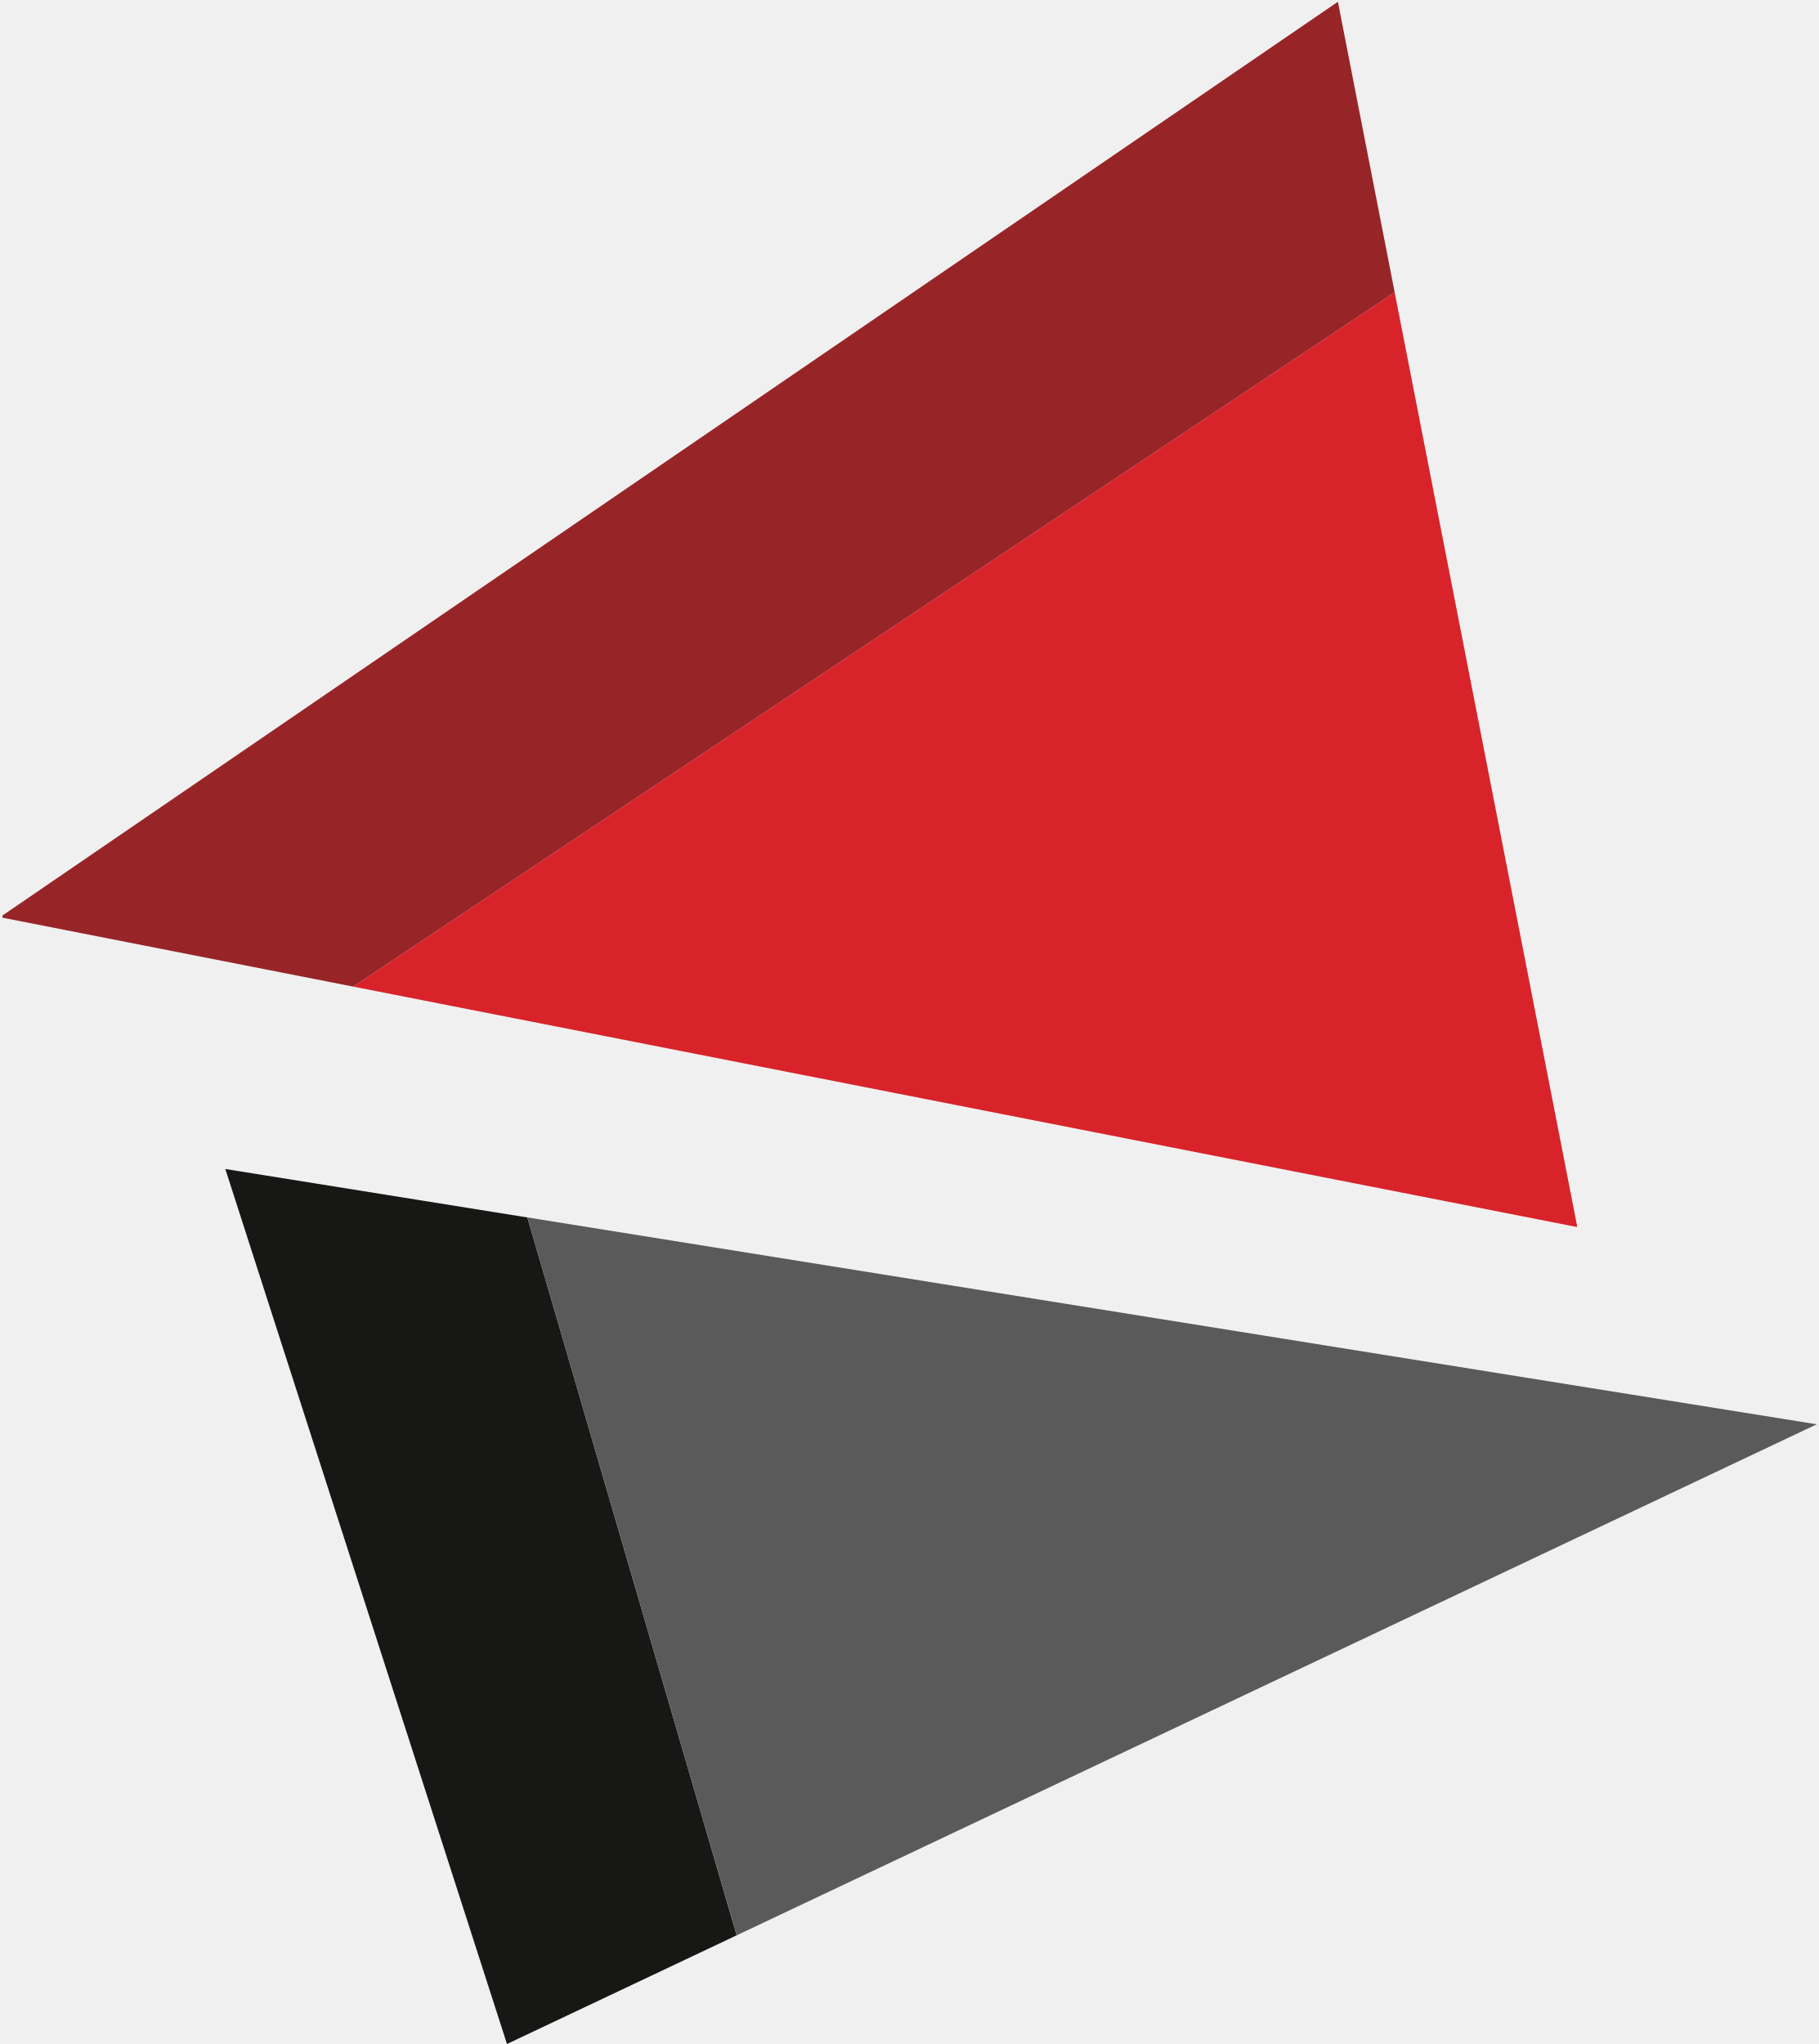
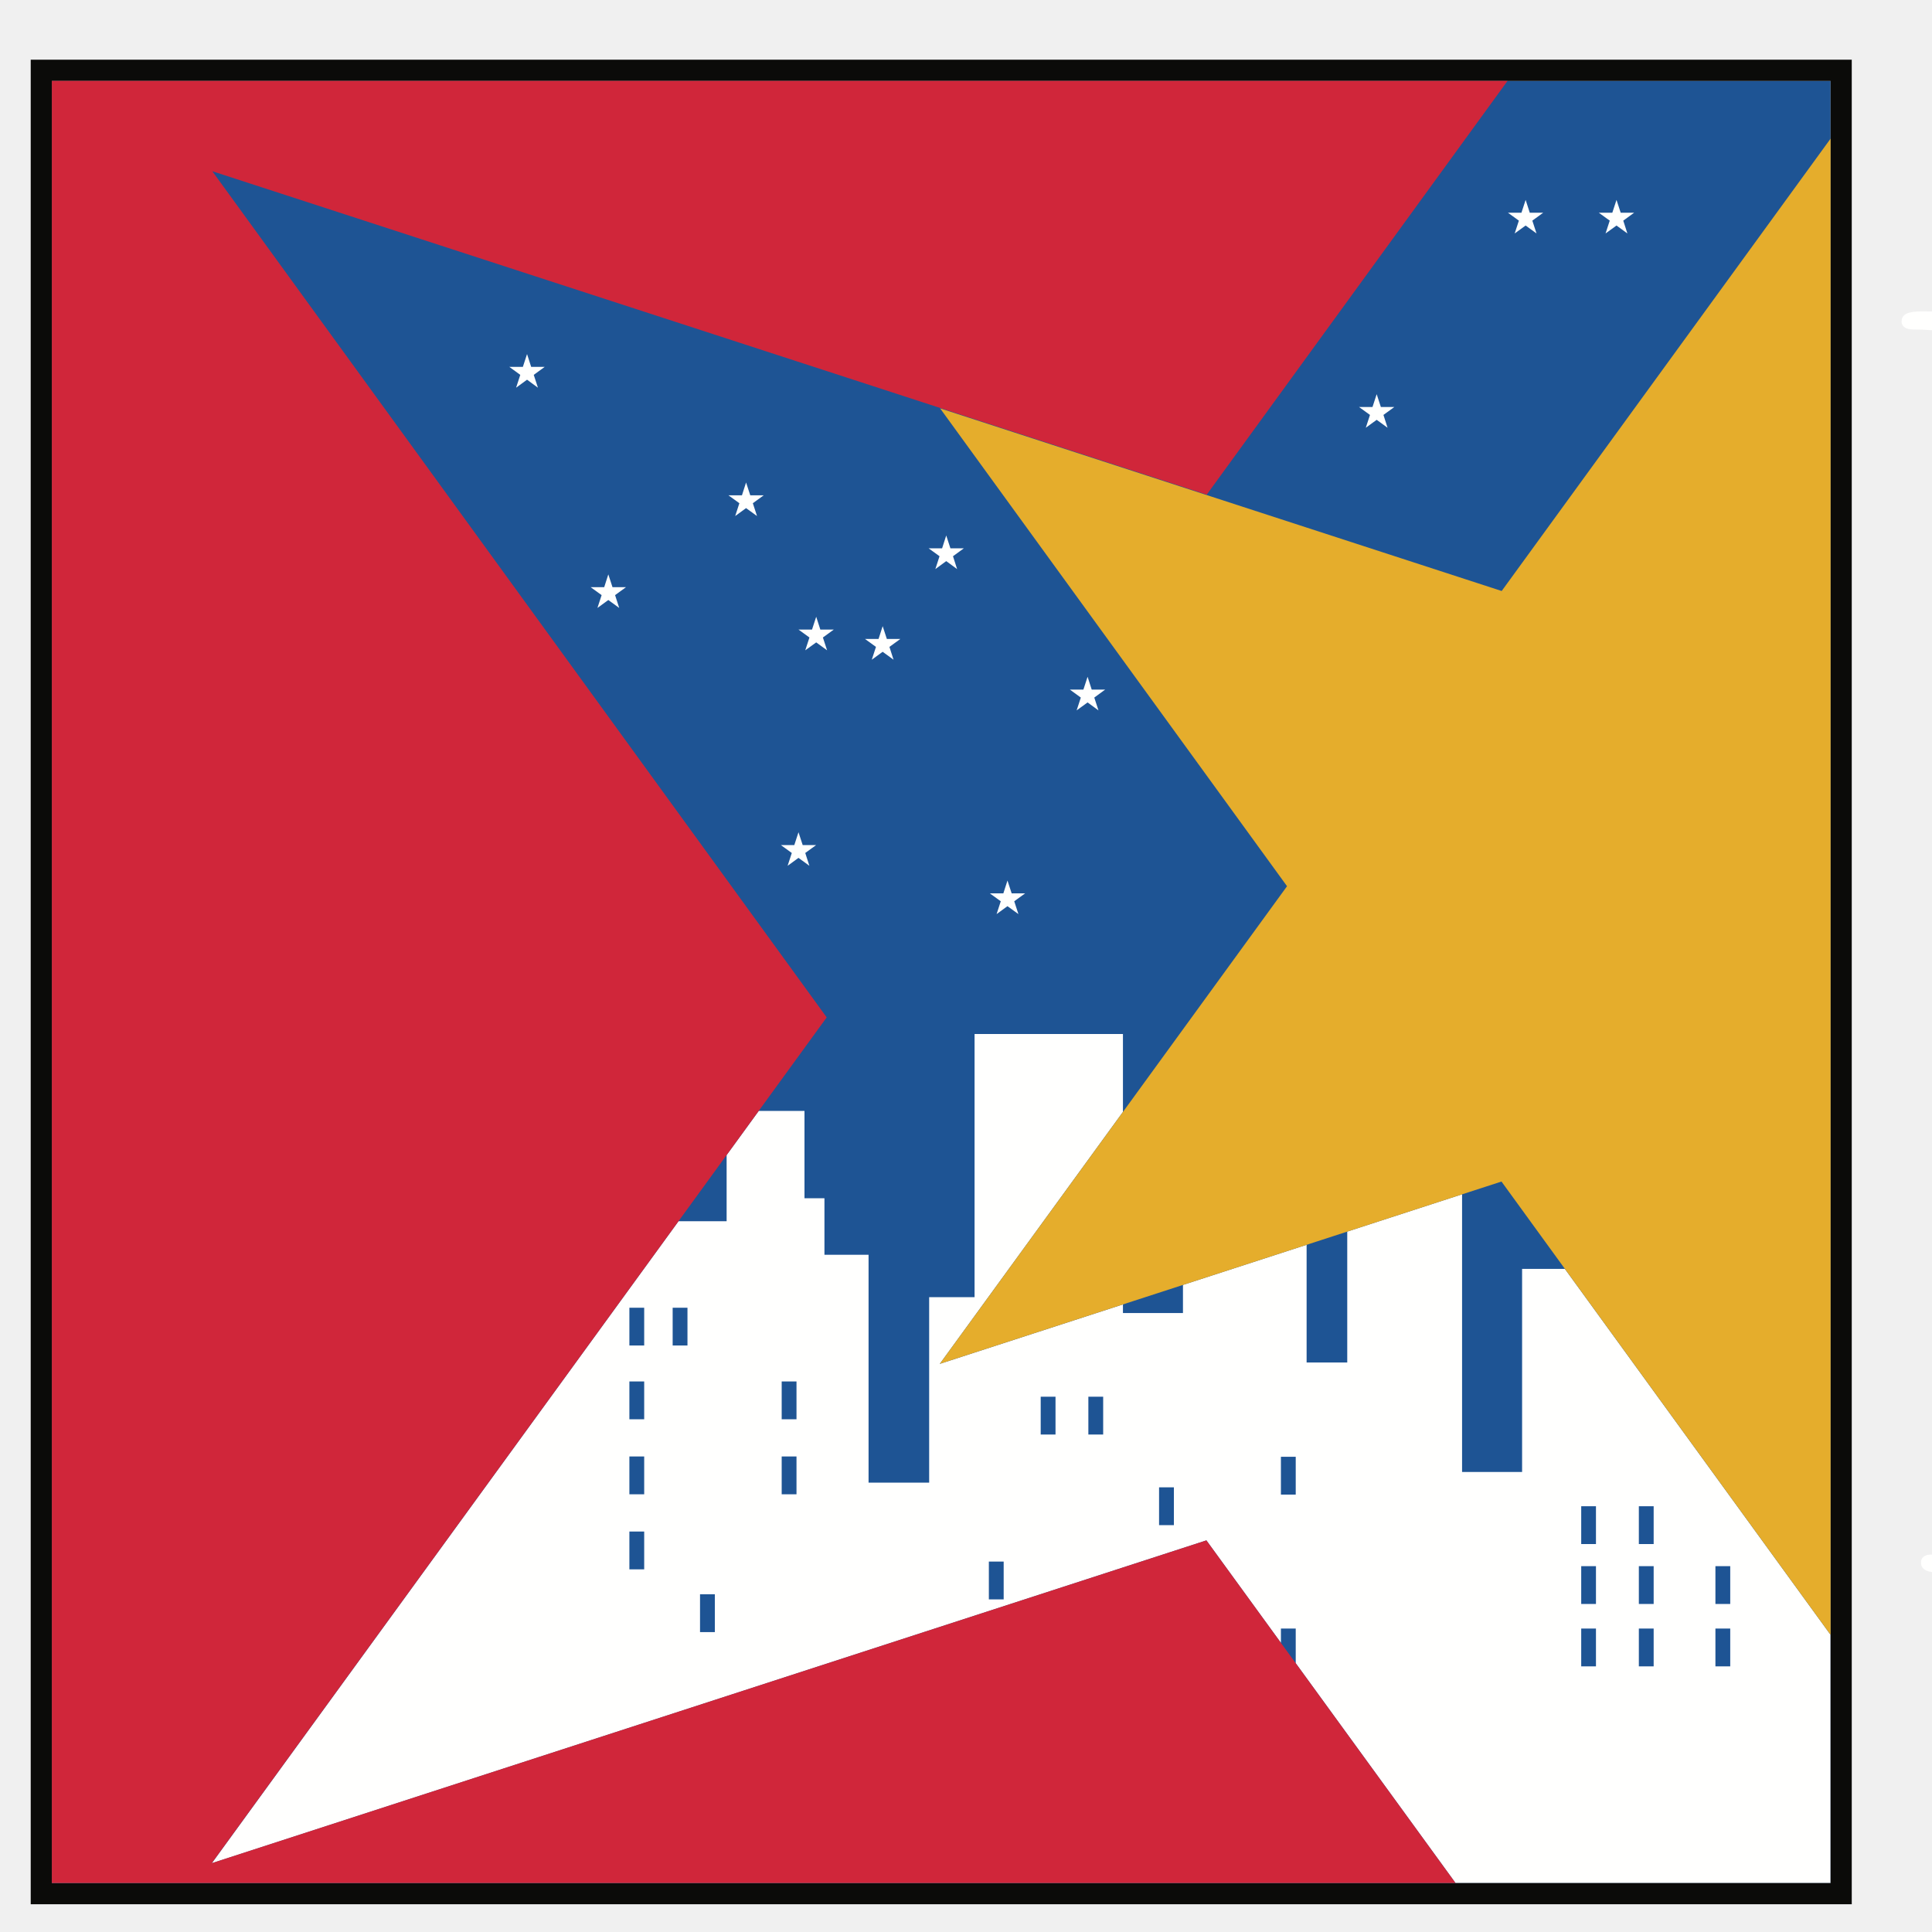
- <svg xmlns="http://www.w3.org/2000/svg" xmlns:xlink="http://www.w3.org/1999/xlink" viewBox="0 0 452 508" version="1.1">
-   <defs>
-     <polygon id="path-1" points="0.614 4.434 392.049 4.434 392.049 308.972 0.614 308.972" />
-     <polygon id="path-3" points="0.614 4.434 392.049 4.434 392.049 308.972 0.614 308.972" />
-   </defs>
-   <g id="Favicons" stroke="none" stroke-width="1" fill="none" fill-rule="evenodd">
-     <g id="nolan-fav" transform="translate(0, -4)">
-       <polyline id="Fill-1" fill="#171716" fill-rule="nonzero" points="56.003 294.533 126.013 512 183.101 484.987 131.072 306.575 56.003 294.533" />
-       <polyline id="Fill-2" fill="#5A5A5A" fill-rule="nonzero" points="131.072 306.565 183.112 484.987 451.564 357.98 131.072 306.565" />
-       <g id="Group-6">
-         <g id="Fill-3-Clipped">
-           <mask id="mask-2" fill="white">
-             <use xlink:href="#path-1" />
-           </mask>
-           <g id="path-1" />
-           <polyline id="Fill-3" fill="#D8232A" fill-rule="nonzero" mask="url(#mask-2)" points="346.644 76.616 87.767 249.201 392.049 308.972 346.644 76.616" />
-         </g>
-         <g id="Fill-5-Clipped">
-           <mask id="mask-4" fill="white">
-             <use xlink:href="#path-3" />
-           </mask>
-           <g id="path-1" />
-           <polyline id="Fill-5" fill="#972528" fill-rule="nonzero" mask="url(#mask-4)" points="332.544 4.434 0 231.956 87.767 249.201 346.644 76.616 332.544 4.434" />
+ <svg xmlns="http://www.w3.org/2000/svg" viewBox="0 0 30 30" version="1.1">
+   <g id="Page-1" stroke="none" stroke-width="1" fill="none" fill-rule="evenodd">
+     <g id="Rockstar-logo" transform="translate(-181, -104)">
+       <g id="Group-179" transform="translate(26, 104)">
+         <g id="Group-3" transform="translate(155.477, 0.927)">
+           <path d="M45.82,18.743 C43.291,18.743 41.323,16.635 41.323,13.361 C41.323,10.284 43.08,8.739 45.426,8.739 C47.647,8.739 49.698,10.551 49.698,13.923 C49.698,18.012 47.085,18.743 45.82,18.743 M36.155,11.654 C35.694,11.975 35.132,12.035 34.651,12.035 C33.767,12.035 32.844,11.895 32.543,11.715 C32.443,11.654 32.403,11.574 32.403,11.474 L32.403,4.911 C32.403,4.791 32.463,4.71 32.563,4.67 C32.764,4.61 33.306,4.55 33.908,4.55 C36.055,4.55 37.38,6.055 37.38,8.563 C37.38,10.089 36.858,11.173 36.155,11.654 M60.209,16.537 C60.125,16.537 60.096,16.593 60.068,16.747 C60.026,17.001 59.843,17.619 59.549,17.928 C58.986,18.504 58.157,18.631 57.103,18.631 C54.096,18.631 52.031,16.172 52.031,13.488 C52.031,12.055 52.27,10.804 53.296,9.82 C53.787,9.343 54.659,8.795 56.527,8.795 C57.763,8.795 58.845,9.174 59.338,9.596 C59.703,9.905 59.927,10.481 59.927,11.029 C59.927,11.225 59.942,11.324 60.04,11.324 C60.125,11.324 60.152,11.24 60.167,11.029 C60.18,10.818 60.18,10.045 60.209,9.581 C60.237,9.076 60.279,8.907 60.279,8.795 C60.279,8.71 60.251,8.654 60.152,8.64 C59.633,8.57 59.197,8.528 58.663,8.43 C57.974,8.303 57.188,8.261 56.626,8.261 C54.462,8.261 53.183,8.921 52.34,9.764 C51.551,10.553 51.132,11.498 50.93,12.325 C50.42,9.774 48.277,8.261 45.525,8.261 C41.647,8.261 39.988,11.478 39.988,13.755 C39.988,15.517 40.77,17.502 42.545,18.545 C42.075,18.36 41.487,18.006 40.812,17.294 C39.648,16.05 38.283,14.264 36.637,12.156 C38.444,10.49 39.066,9.005 39.066,7.52 C39.066,6.135 38.183,5.152 37.681,4.791 C36.617,4.028 35.273,3.908 34.008,3.908 C33.386,3.908 31.861,3.968 31.64,3.968 C31.54,3.968 30.275,3.908 29.372,3.908 C29.152,3.908 29.051,3.948 29.051,4.068 C29.051,4.149 29.132,4.188 29.212,4.188 C29.392,4.188 29.733,4.208 29.894,4.249 C30.556,4.389 30.717,4.71 30.757,5.393 C30.797,6.035 30.797,6.597 30.797,9.728 L30.797,13.26 C30.797,15.187 30.797,21.185 30.697,22.028 C30.617,22.61 30.516,23.052 30.114,23.132 C29.934,23.172 29.694,23.212 29.513,23.212 C29.392,23.212 29.352,23.272 29.352,23.333 C29.352,23.453 29.453,23.493 29.674,23.493 C30.275,23.493 31.54,23.433 31.56,23.433 C31.66,23.433 32.924,23.493 34.028,23.493 C34.249,23.493 34.35,23.433 34.35,23.333 C34.35,23.272 34.309,23.212 34.189,23.212 C34.008,23.212 33.567,23.172 33.286,23.132 C32.683,23.052 32.563,22.61 32.503,22.028 C32.403,21.185 32.403,15.187 32.403,13.26 L32.403,12.779 C32.403,12.678 32.443,12.618 32.543,12.618 L35.011,12.658 C35.132,12.658 35.193,12.698 35.273,12.779 C35.674,13.3 36.617,14.645 37.46,15.748 C38.604,17.254 39.307,18.237 40.17,18.699 C40.691,18.98 41.193,19.08 42.317,19.08 L43.742,19.08 C43.785,19.08 43.815,19.077 43.852,19.076 C44.334,19.201 44.858,19.277 45.441,19.277 C48.315,19.277 50.343,17.402 50.892,14.91 C51.084,15.9 51.529,16.919 52.466,17.759 C53.576,18.757 54.996,19.277 57.103,19.277 C58.003,19.277 59.071,19.179 59.633,18.954 C59.885,18.841 59.914,18.813 59.998,18.546 C60.138,18.069 60.307,16.846 60.307,16.747 C60.307,16.635 60.279,16.537 60.209,16.537" id="Fill-109" fill="#FFFFFE" />
+           <path d="M70.649,18.884 C70.508,18.884 70.368,18.87 70.242,18.842 C69.567,18.715 69.075,18.406 67.923,17.324 C67.262,16.706 64.705,14.107 63.82,13.137 C64.185,12.729 65.787,11.142 67.024,9.947 C67.867,9.132 68.133,8.964 68.485,8.823 C68.681,8.739 68.934,8.683 69.202,8.655 C69.328,8.641 69.356,8.613 69.356,8.556 C69.356,8.5 69.314,8.458 69.117,8.458 C68.892,8.458 68.063,8.5 67.628,8.5 C67.15,8.5 67.192,8.458 66.785,8.458 C66.659,8.458 66.574,8.486 66.574,8.542 C66.574,8.598 66.602,8.627 66.701,8.669 C66.813,8.711 66.883,8.823 66.883,8.935 C66.883,9.104 66.827,9.245 65.984,10.116 C65.127,11.001 63.215,13.01 62.78,13.432 L62.78,12.532 C62.78,10.341 62.78,9.947 62.808,9.498 C62.837,9.006 62.949,8.725 63.329,8.683 C63.468,8.669 63.483,8.669 63.637,8.655 C63.764,8.641 63.792,8.613 63.792,8.556 C63.792,8.486 63.721,8.458 63.567,8.458 C63.145,8.458 62.26,8.5 62.19,8.5 C62.12,8.5 61.178,8.458 60.714,8.458 C60.56,8.458 60.49,8.486 60.49,8.57 C60.49,8.627 60.532,8.655 60.644,8.655 C60.743,8.655 60.996,8.669 61.15,8.711 C61.46,8.781 61.6,9.02 61.628,9.498 C61.656,9.947 61.656,10.341 61.656,12.532 L61.656,15.006 C61.656,16.355 61.656,17.465 61.586,18.055 C61.53,18.462 61.446,18.785 61.165,18.842 C61.038,18.87 60.883,18.884 60.799,18.884 C60.672,18.884 60.644,18.94 60.644,18.982 C60.644,19.067 60.714,19.081 60.869,19.081 C61.291,19.081 62.12,19.038 62.19,19.038 C62.26,19.038 63.145,19.081 63.919,19.081 C64.073,19.081 64.129,19.052 64.129,18.982 C64.129,18.94 64.087,18.884 63.961,18.884 C63.876,18.884 63.595,18.856 63.398,18.827 C62.977,18.771 62.892,18.462 62.85,18.055 C62.78,17.465 62.78,16.355 62.78,15.006 L62.78,13.558 C64.016,15.034 66.545,17.745 67.389,18.406 C68.049,18.926 68.373,19.081 69.595,19.081 L70.634,19.081 C70.79,19.081 70.845,19.052 70.845,18.982 C70.845,18.912 70.761,18.884 70.649,18.884" id="Fill-110" fill="#FFFFFE" />
+           <path d="M73.033,13.053 L72.639,12.743 C71.291,11.69 70.925,11.184 70.925,10.383 C70.925,9.357 71.683,8.752 72.653,8.752 C73.946,8.752 74.325,9.344 74.41,9.498 C74.494,9.652 74.578,10.031 74.593,10.2 C74.606,10.312 74.621,10.383 74.705,10.383 C74.775,10.383 74.804,10.284 74.804,10.059 C74.804,9.104 74.859,8.64 74.859,8.57 C74.859,8.499 74.831,8.472 74.719,8.472 C74.606,8.472 74.494,8.457 74.227,8.402 C73.876,8.318 73.469,8.261 72.92,8.261 C71.136,8.261 70.012,9.287 70.012,10.79 C70.012,11.745 70.348,12.617 71.838,13.839 L72.471,14.36 C73.679,15.357 74.087,15.919 74.087,16.889 C74.087,17.788 73.427,18.758 72.077,18.758 C71.136,18.758 70.209,18.364 69.998,17.323 C69.955,17.128 69.955,16.93 69.955,16.805 C69.955,16.692 69.941,16.649 69.857,16.649 C69.787,16.649 69.759,16.72 69.745,16.875 C69.73,17.099 69.675,17.662 69.675,18.364 C69.675,18.744 69.688,18.799 69.886,18.898 C70.462,19.178 71.108,19.277 71.768,19.277 C72.527,19.277 73.286,19.108 73.889,18.688 C74.859,17.998 75.084,16.93 75.084,16.355 C75.084,15.23 74.691,14.36 73.033,13.053" id="Fill-111" fill="#FFFFFE" />
+           <path d="M98.198,11.655 C97.737,11.976 97.175,12.036 96.693,12.036 C95.81,12.036 94.887,11.896 94.587,11.716 C94.485,11.655 94.446,11.575 94.446,11.475 L94.446,4.912 C94.446,4.792 94.506,4.71 94.606,4.67 C94.806,4.611 95.348,4.551 95.951,4.551 C98.098,4.551 99.423,6.056 99.423,8.563 C99.423,10.089 98.901,11.174 98.198,11.655 M87.472,14.43 L84.789,14.43 C84.747,14.43 84.719,14.402 84.747,14.332 L85.983,10.537 C86.053,10.326 86.124,10.326 86.194,10.537 L87.529,14.332 C87.543,14.387 87.543,14.43 87.472,14.43 M106.006,23.274 C105.885,23.274 105.142,22.956 104.829,22.77 C104.375,22.502 103.299,21.354 102.947,20.898 C101.905,19.55 100.326,14.264 98.68,12.156 C100.487,10.491 101.109,9.005 101.109,7.521 C101.109,6.136 100.225,5.152 99.724,4.792 C98.66,4.029 97.315,3.908 96.052,3.908 C95.428,3.908 93.904,3.967 93.683,3.967 C93.583,3.967 92.318,3.908 91.415,3.908 C91.194,3.908 91.094,3.947 91.094,4.069 C91.094,4.149 91.175,4.189 91.255,4.189 C91.435,4.189 91.776,4.208 91.937,4.25 C92.599,4.389 92.76,4.71 92.801,5.394 C92.84,6.035 92.84,6.598 92.84,9.729 L92.84,13.261 C92.84,15.188 92.84,16.773 92.74,17.616 C92.66,18.198 92.559,18.639 92.158,18.718 C91.977,18.759 91.736,18.799 91.555,18.799 C91.472,18.799 91.429,18.828 91.41,18.866 C91.316,18.854 91.213,18.834 91.112,18.799 C90.817,18.715 90.409,18.491 89.903,17.239 C89.047,15.104 86.841,9.3 86.63,8.767 C86.461,8.332 86.405,8.261 86.32,8.261 C86.236,8.261 86.18,8.345 86.011,8.809 L82.822,17.535 C82.569,18.238 82.288,18.771 81.641,18.855 C81.58,18.863 81.514,18.87 81.451,18.877 C81.304,18.866 81.118,18.846 80.982,18.828 C80.56,18.771 80.476,18.462 80.434,18.055 C80.364,17.465 80.364,16.355 80.364,15.005 L80.364,9.062 C80.954,9.076 81.544,9.076 82.135,9.091 C83.483,9.118 83.82,9.441 83.863,9.863 C83.863,9.919 83.877,9.961 83.877,10.018 C83.89,10.214 83.919,10.257 83.989,10.257 C84.046,10.257 84.088,10.2 84.088,10.073 C84.088,9.919 84.13,8.95 84.13,8.528 C84.13,8.444 84.13,8.36 84.059,8.36 C84.003,8.36 83.877,8.402 83.666,8.43 C83.441,8.472 83.118,8.499 82.668,8.499 L77.399,8.499 C77.23,8.499 76.697,8.472 76.289,8.43 C75.91,8.402 75.769,8.261 75.671,8.261 C75.615,8.261 75.558,8.444 75.53,8.528 C75.502,8.64 75.221,9.848 75.221,9.989 C75.221,10.073 75.249,10.116 75.292,10.116 C75.347,10.116 75.389,10.088 75.432,9.976 C75.474,9.877 75.516,9.778 75.671,9.54 C75.895,9.203 76.233,9.104 77.104,9.091 C77.793,9.076 78.495,9.076 79.183,9.062 L79.183,15.005 C79.183,16.355 79.183,17.465 79.113,18.055 C79.057,18.462 78.987,18.771 78.706,18.828 C78.58,18.855 78.411,18.884 78.284,18.884 C78.2,18.884 78.172,18.925 78.172,18.968 C78.172,19.052 78.242,19.081 78.397,19.081 C78.818,19.081 79.703,19.038 79.773,19.038 C79.84,19.038 80.621,19.075 81.355,19.079 C81.362,19.079 81.367,19.081 81.375,19.081 C81.393,19.081 81.414,19.081 81.433,19.081 C81.456,19.081 81.479,19.081 81.502,19.081 C81.507,19.081 81.511,19.079 81.515,19.079 C82.14,19.075 82.818,19.038 82.963,19.038 C83.117,19.038 83.678,19.081 84.016,19.081 C84.142,19.081 84.269,19.052 84.269,18.968 C84.269,18.912 84.227,18.884 84.087,18.884 L83.96,18.884 C83.72,18.884 83.454,18.758 83.454,18.477 C83.454,18.224 83.524,17.887 83.651,17.535 L84.494,15.047 C84.522,14.977 84.564,14.935 84.635,14.935 L87.655,14.935 C87.725,14.935 87.754,14.963 87.782,15.02 L89.089,18.477 C89.173,18.701 89.089,18.828 89.004,18.855 C88.948,18.869 88.906,18.898 88.906,18.954 C88.906,19.038 89.06,19.038 89.328,19.052 C90.297,19.081 91.323,19.081 91.533,19.081 C91.567,19.081 91.598,19.078 91.629,19.076 C91.657,19.078 91.682,19.081 91.717,19.081 C92.318,19.081 93.583,19.02 93.602,19.02 C93.703,19.02 94.968,19.081 96.071,19.081 C96.292,19.081 96.392,19.02 96.392,18.921 C96.392,18.86 96.352,18.799 96.232,18.799 C96.052,18.799 95.61,18.759 95.329,18.718 C94.726,18.639 94.606,18.198 94.546,17.616 C94.446,16.773 94.446,15.188 94.446,13.261 L94.446,12.78 C94.446,12.678 94.485,12.618 94.587,12.618 L97.054,12.659 C97.175,12.659 97.235,12.698 97.315,12.78 C97.717,13.3 99.604,18.727 100.207,19.977 C101.045,21.715 101.515,22.474 102.379,22.936 C102.9,23.216 103.156,23.555 104.28,23.555 L105.705,23.555 C106.066,23.555 106.186,23.515 106.186,23.395 C106.186,23.334 106.106,23.274 106.006,23.274" id="Fill-112" fill="#FFFFFE" />
+           <path d="M41.664,23.792 C41.64,23.792 41.631,23.809 41.623,23.854 C41.611,23.927 41.558,24.106 41.472,24.197 C41.309,24.364 41.067,24.4 40.761,24.4 C39.887,24.4 39.287,23.686 39.287,22.906 C39.287,22.489 39.356,22.125 39.654,21.84 C39.797,21.701 40.05,21.542 40.594,21.542 C40.953,21.542 41.268,21.652 41.411,21.774 C41.517,21.864 41.582,22.032 41.582,22.191 C41.582,22.248 41.586,22.277 41.615,22.277 C41.64,22.277 41.647,22.252 41.652,22.191 C41.656,22.13 41.656,21.905 41.664,21.77 C41.672,21.623 41.684,21.574 41.684,21.542 C41.684,21.517 41.676,21.5 41.647,21.497 C41.497,21.476 41.37,21.464 41.215,21.436 C41.015,21.399 40.786,21.386 40.622,21.386 C39.993,21.386 39.622,21.578 39.376,21.823 C39.013,22.187 38.919,22.665 38.919,22.938 C38.919,23.327 39.017,23.792 39.414,24.147 C39.736,24.438 40.148,24.589 40.761,24.589 C41.022,24.589 41.333,24.56 41.497,24.495 C41.57,24.462 41.578,24.454 41.602,24.376 C41.643,24.237 41.692,23.882 41.692,23.854 C41.692,23.821 41.684,23.792 41.664,23.792" id="Fill-113" fill="#FFFFFE" />
+           <path d="M49.898,23.179 L49.118,23.179 C49.106,23.179 49.097,23.17 49.106,23.15 L49.465,22.047 C49.486,21.986 49.507,21.986 49.526,22.047 L49.914,23.15 C49.919,23.167 49.919,23.179 49.898,23.179 M51.115,24.473 C51.084,24.473 51.017,24.47 50.956,24.449 C50.87,24.425 50.752,24.359 50.605,23.996 C50.356,23.375 49.715,21.688 49.654,21.533 C49.605,21.406 49.587,21.386 49.563,21.386 C49.539,21.386 49.523,21.41 49.474,21.545 L48.547,24.081 C48.472,24.285 48.392,24.441 48.203,24.466 C48.17,24.47 48.133,24.473 48.105,24.473 C48.069,24.473 48.047,24.482 48.047,24.498 C48.047,24.522 48.072,24.531 48.126,24.531 C48.318,24.531 48.542,24.519 48.587,24.519 C48.633,24.519 48.795,24.531 48.894,24.531 C48.931,24.531 48.967,24.522 48.967,24.498 C48.967,24.482 48.955,24.473 48.914,24.473 L48.877,24.473 C48.807,24.473 48.73,24.437 48.73,24.355 C48.73,24.282 48.751,24.183 48.788,24.081 L49.032,23.359 C49.041,23.338 49.053,23.326 49.074,23.326 L49.952,23.326 C49.971,23.326 49.98,23.334 49.989,23.35 L50.368,24.355 C50.392,24.421 50.368,24.457 50.343,24.466 C50.328,24.47 50.316,24.477 50.316,24.494 C50.316,24.519 50.359,24.519 50.438,24.522 C50.719,24.531 51.017,24.531 51.078,24.531 C51.123,24.531 51.16,24.522 51.16,24.498 C51.16,24.477 51.141,24.473 51.115,24.473" id="Fill-114" fill="#FFFFFE" />
+           <path d="M58.558,21.444 C58.371,21.444 58.133,21.456 58.043,21.456 C58.011,21.456 57.766,21.444 57.582,21.444 C57.537,21.444 57.516,21.452 57.516,21.476 C57.516,21.493 57.533,21.501 57.549,21.501 C57.586,21.501 57.656,21.505 57.688,21.513 C57.823,21.542 57.856,21.607 57.864,21.746 C57.872,21.877 57.872,21.991 57.872,22.628 L57.872,23.347 C57.872,23.739 57.872,24.062 57.852,24.234 C57.835,24.352 57.815,24.442 57.733,24.458 C57.697,24.466 57.647,24.474 57.611,24.474 C57.586,24.474 57.578,24.487 57.578,24.499 C57.578,24.523 57.598,24.531 57.643,24.531 C57.766,24.531 58.023,24.52 58.036,24.52 C58.055,24.52 58.313,24.531 58.537,24.531 C58.582,24.531 58.603,24.52 58.603,24.499 C58.603,24.487 58.595,24.474 58.57,24.474 C58.534,24.474 58.444,24.466 58.387,24.458 C58.264,24.442 58.24,24.352 58.227,24.234 C58.206,24.062 58.206,23.739 58.206,23.347 L58.206,21.669 C58.206,21.628 58.215,21.599 58.24,21.591 C58.276,21.574 58.346,21.567 58.415,21.567 C58.509,21.567 58.758,21.55 58.975,21.77 C59.191,21.991 59.204,22.265 59.204,22.367 C59.204,22.796 58.893,23.066 58.496,23.066 C58.412,23.066 58.387,23.069 58.387,23.102 C58.387,23.122 58.412,23.131 58.431,23.131 C58.452,23.135 58.496,23.135 58.517,23.135 C59.097,23.135 59.522,22.743 59.522,22.212 C59.522,21.946 59.408,21.762 59.318,21.676 C59.252,21.615 59.069,21.444 58.558,21.444" id="Fill-115" fill="#FFFFFE" />
+           <path d="M67.226,24.474 C67.202,24.474 67.116,24.466 67.059,24.458 C66.936,24.442 66.912,24.351 66.899,24.233 C66.878,24.061 66.878,23.739 66.878,23.347 L66.878,22.628 C66.878,21.991 66.878,21.876 66.887,21.745 C66.895,21.602 66.928,21.533 67.039,21.513 C67.087,21.505 67.112,21.5 67.14,21.5 C67.157,21.5 67.172,21.493 67.172,21.476 C67.172,21.452 67.153,21.444 67.108,21.444 C66.985,21.444 66.728,21.455 66.707,21.455 C66.687,21.455 66.429,21.444 66.294,21.444 C66.249,21.444 66.23,21.452 66.23,21.476 C66.23,21.493 66.246,21.5 66.262,21.5 C66.29,21.5 66.344,21.505 66.388,21.517 C66.478,21.537 66.519,21.607 66.528,21.745 C66.536,21.876 66.536,21.991 66.536,22.628 L66.536,23.347 C66.536,23.739 66.536,24.061 66.515,24.233 C66.499,24.351 66.475,24.446 66.393,24.462 C66.356,24.47 66.311,24.474 66.287,24.474 C66.249,24.474 66.242,24.487 66.242,24.498 C66.242,24.523 66.262,24.531 66.307,24.531 C66.429,24.531 66.687,24.519 66.707,24.519 C66.728,24.519 66.99,24.531 67.214,24.531 C67.259,24.531 67.275,24.519 67.275,24.498 C67.275,24.487 67.263,24.474 67.226,24.474" id="Fill-116" fill="#FFFFFE" />
+           <path d="M76.405,21.415 C76.388,21.415 76.352,21.427 76.291,21.436 C76.225,21.448 76.132,21.456 76.001,21.456 L74.469,21.456 C74.42,21.456 74.264,21.448 74.146,21.436 C74.036,21.427 73.995,21.386 73.967,21.386 C73.95,21.386 73.933,21.439 73.926,21.464 C73.918,21.497 73.836,21.848 73.836,21.889 C73.836,21.914 73.843,21.925 73.856,21.925 C73.873,21.925 73.884,21.917 73.897,21.885 C73.909,21.856 73.922,21.828 73.967,21.758 C74.032,21.66 74.13,21.631 74.383,21.627 C74.584,21.623 74.788,21.623 74.988,21.62 L74.988,23.347 C74.988,23.739 74.988,24.061 74.967,24.233 C74.951,24.352 74.93,24.442 74.848,24.458 C74.812,24.466 74.763,24.474 74.726,24.474 C74.702,24.474 74.693,24.487 74.693,24.498 C74.693,24.523 74.714,24.531 74.759,24.531 C74.882,24.531 75.138,24.519 75.159,24.519 C75.179,24.519 75.437,24.531 75.662,24.531 C75.707,24.531 75.726,24.519 75.726,24.498 C75.726,24.487 75.718,24.474 75.694,24.474 C75.657,24.474 75.568,24.466 75.51,24.458 C75.387,24.442 75.363,24.352 75.351,24.233 C75.331,24.061 75.331,23.739 75.331,23.347 L75.331,21.62 C75.503,21.623 75.674,21.623 75.845,21.627 C76.238,21.636 76.336,21.729 76.347,21.852 C76.347,21.868 76.352,21.881 76.352,21.897 C76.356,21.954 76.364,21.966 76.384,21.966 C76.401,21.966 76.413,21.95 76.413,21.914 C76.413,21.868 76.426,21.586 76.426,21.464 C76.426,21.439 76.426,21.415 76.405,21.415" id="Fill-117" fill="#FFFFFE" />
+           <path d="M84.239,23.179 L83.46,23.179 C83.447,23.179 83.439,23.17 83.447,23.15 L83.806,22.047 C83.827,21.986 83.847,21.986 83.868,22.047 L84.256,23.15 C84.26,23.167 84.26,23.179 84.239,23.179 M85.457,24.473 C85.424,24.473 85.358,24.47 85.298,24.449 C85.212,24.425 85.093,24.359 84.946,23.996 C84.697,23.375 84.055,21.688 83.994,21.533 C83.945,21.406 83.929,21.386 83.905,21.386 C83.881,21.386 83.863,21.41 83.814,21.545 L82.887,24.081 C82.814,24.285 82.732,24.441 82.545,24.466 C82.511,24.47 82.475,24.473 82.446,24.473 C82.409,24.473 82.389,24.482 82.389,24.498 C82.389,24.522 82.414,24.531 82.467,24.531 C82.659,24.531 82.884,24.519 82.928,24.519 C82.973,24.519 83.136,24.531 83.235,24.531 C83.271,24.531 83.308,24.522 83.308,24.498 C83.308,24.482 83.296,24.473 83.255,24.473 L83.218,24.473 C83.148,24.473 83.071,24.437 83.071,24.355 C83.071,24.282 83.092,24.183 83.129,24.081 L83.374,23.359 C83.382,23.338 83.393,23.326 83.415,23.326 L84.293,23.326 C84.313,23.326 84.321,23.334 84.329,23.35 L84.709,24.355 C84.734,24.421 84.709,24.457 84.684,24.466 C84.668,24.47 84.656,24.477 84.656,24.494 C84.656,24.519 84.701,24.519 84.778,24.522 C85.06,24.531 85.358,24.531 85.42,24.531 C85.465,24.531 85.502,24.522 85.502,24.498 C85.502,24.477 85.481,24.473 85.457,24.473" id="Fill-118" fill="#FFFFFE" />
+           <path d="M93.773,23.964 C93.749,23.964 93.74,23.984 93.736,24.017 C93.724,24.095 93.683,24.197 93.63,24.262 C93.532,24.381 93.352,24.384 93.136,24.384 C92.817,24.384 92.711,24.356 92.646,24.291 C92.572,24.217 92.555,23.956 92.555,23.355 L92.555,22.628 C92.555,21.991 92.555,21.877 92.564,21.746 C92.572,21.603 92.605,21.533 92.723,21.513 C92.772,21.505 92.83,21.501 92.858,21.501 C92.875,21.501 92.891,21.493 92.891,21.476 C92.891,21.452 92.871,21.444 92.825,21.444 C92.703,21.444 92.405,21.456 92.384,21.456 C92.364,21.456 92.107,21.444 91.922,21.444 C91.877,21.444 91.857,21.452 91.857,21.476 C91.857,21.493 91.874,21.501 91.89,21.501 C91.926,21.501 91.996,21.505 92.029,21.513 C92.164,21.542 92.196,21.607 92.205,21.746 C92.212,21.877 92.212,21.991 92.212,22.628 L92.212,23.347 C92.212,23.739 92.212,24.062 92.192,24.234 C92.176,24.352 92.156,24.442 92.074,24.458 C92.037,24.466 91.988,24.474 91.952,24.474 C91.926,24.474 91.919,24.487 91.919,24.499 C91.919,24.523 91.939,24.531 91.984,24.531 C92.135,24.531 92.257,24.52 92.384,24.52 C92.78,24.52 93.127,24.544 93.479,24.544 C93.695,24.544 93.708,24.527 93.736,24.434 C93.769,24.315 93.797,24.07 93.797,24.025 C93.797,23.98 93.794,23.964 93.773,23.964" id="Fill-119" fill="#FFFFFE" />
+           <polygon id="Fill-120" fill="#FFFFFE" points="35.166 26.341 97.751 26.341 97.751 26.042 35.166 26.042" />
+           <polygon id="Fill-121" fill="#1E5494" points="0.329 28.313 27.948 28.313 27.948 0.33 0.329 0.33" />
+           <polygon id="Fill-122" fill="#FFFFFE" points="7.771 4.77 7.707 4.571 7.642 4.77 7.432 4.77 7.602 4.894 7.537 5.093 7.707 4.969 7.876 5.093 7.811 4.894 7.981 4.77" />
+           <polygon id="Fill-123" fill="#FFFFFE" points="9.034 8.191 8.969 7.992 8.905 8.191 8.695 8.191 8.865 8.314 8.8 8.513 8.969 8.39 9.138 8.513 9.074 8.314 9.243 8.191" />
+           <polygon id="Fill-124" fill="#FFFFFE" points="11.173 6.764 11.108 6.565 11.044 6.764 10.834 6.764 11.004 6.887 10.939 7.086 11.108 6.963 11.278 7.086 11.213 6.887 11.382 6.764" />
+           <polygon id="Fill-125" fill="#FFFFFE" points="12.261 8.849 12.197 8.65 12.132 8.849 11.922 8.849 12.092 8.972 12.027 9.171 12.197 9.048 12.366 9.171 12.301 8.972 12.47 8.849" />
+           <polygon id="Fill-126" fill="#FFFFFE" points="13.294 8.995 13.229 8.796 13.165 8.995 12.955 8.995 13.125 9.118 13.06 9.317 13.229 9.194 13.398 9.317 13.334 9.118 13.503 8.995" />
+           <polygon id="Fill-127" fill="#FFFFFE" points="14.281 7.587 14.216 7.388 14.152 7.587 13.942 7.587 14.112 7.71 14.047 7.91 14.216 7.786 14.385 7.91 14.321 7.71 14.49 7.587" />
+           <polygon id="Fill-128" fill="#FFFFFE" points="16.475 9.781 16.411 9.582 16.346 9.781 16.136 9.781 16.306 9.905 16.241 10.104 16.411 9.98 16.58 10.104 16.515 9.905 16.684 9.781" />
+           <polygon id="Fill-129" fill="#FFFFFE" points="15.232 12.945 15.167 12.746 15.103 12.945 14.893 12.945 15.063 13.068 14.998 13.267 15.167 13.144 15.337 13.267 15.272 13.068 15.441 12.945" />
+           <polygon id="Fill-130" fill="#FFFFFE" points="11.987 12.195 11.922 11.996 11.857 12.195 11.648 12.195 11.818 12.318 11.753 12.517 11.922 12.394 12.091 12.517 12.027 12.318 12.196 12.195" />
+           <polygon id="Fill-131" fill="#FFFFFE" points="20.965 5.393 20.9 5.194 20.835 5.393 20.626 5.393 20.796 5.516 20.731 5.715 20.9 5.592 21.069 5.715 21.005 5.516 21.174 5.393" />
+           <polygon id="Fill-132" fill="#FFFFFE" points="23.277 2.376 23.213 2.177 23.148 2.376 22.938 2.376 23.108 2.499 23.043 2.698 23.213 2.575 23.382 2.698 23.317 2.499 23.486 2.376" />
+           <polygon id="Fill-133" fill="#FFFFFE" points="24.898 2.376 24.689 2.376 24.624 2.177 24.559 2.376 24.349 2.376 24.519 2.499 24.454 2.698 24.624 2.575 24.793 2.698 24.729 2.499" />
+           <path d="M24.076,24.948 L24.305,24.948 L24.305,24.361 L24.076,24.361 L24.076,24.948 Z M24.076,23.979 L24.305,23.979 L24.305,23.392 L24.076,23.392 L24.076,23.979 Z M24.076,23.049 L24.305,23.049 L24.305,22.462 L24.076,22.462 L24.076,23.049 Z M24.971,24.948 L25.201,24.948 L25.201,24.361 L24.971,24.361 L24.971,24.948 Z M24.971,23.979 L25.201,23.979 L25.201,23.392 L24.971,23.392 L24.971,23.979 Z M24.971,23.049 L25.201,23.049 L25.201,22.462 L24.971,22.462 L24.971,23.049 Z M26.16,24.948 L26.39,24.948 L26.39,24.361 L26.16,24.361 L26.16,24.948 Z M26.16,23.979 L26.39,23.979 L26.39,23.392 L26.16,23.392 L26.16,23.979 Z M19.413,22.281 L19.643,22.281 L19.643,21.694 L19.413,21.694 L19.413,22.281 Z M17.521,22.755 L17.751,22.755 L17.751,22.168 L17.521,22.168 L17.521,22.755 Z M16.423,21.348 L16.653,21.348 L16.653,20.761 L16.423,20.761 L16.423,21.348 Z M15.683,21.348 L15.913,21.348 L15.913,20.761 L15.683,20.761 L15.683,21.348 Z M14.878,23.908 L15.108,23.908 L15.108,23.321 L14.878,23.321 L14.878,23.908 Z M11.661,21.111 L11.891,21.111 L11.891,20.524 L11.661,20.524 L11.661,21.111 Z M11.661,22.276 L11.891,22.276 L11.891,21.689 L11.661,21.689 L11.661,22.276 Z M10.393,24.416 L10.623,24.416 L10.623,23.829 L10.393,23.829 L10.393,24.416 Z M9.968,19.966 L10.198,19.966 L10.198,19.379 L9.968,19.379 L9.968,19.966 Z M9.296,19.966 L9.526,19.966 L9.526,19.379 L9.296,19.379 L9.296,19.966 Z M9.296,21.111 L9.526,21.111 L9.526,20.524 L9.296,20.524 L9.296,21.111 Z M9.296,22.276 L9.526,22.276 L9.526,21.689 L9.296,21.689 L9.296,22.276 Z M9.296,23.442 L9.526,23.442 L9.526,22.855 L9.296,22.855 L9.296,23.442 Z M23.158,18.776 L23.158,21.93 L22.226,21.93 L22.226,17.618 L20.443,18.197 L20.443,20.23 L19.812,20.23 L19.812,18.402 L17.892,19.025 L17.892,19.462 L16.96,19.462 L16.96,19.328 L14.116,20.251 L16.96,16.339 L16.96,15.129 L14.656,15.129 L14.656,19.215 L13.951,19.215 L13.951,22.095 L13.01,22.095 L13.01,18.557 L12.325,18.557 L12.325,17.679 L12.015,17.679 L12.015,16.323 L11.305,16.323 L10.806,17.009 L10.806,18.036 L10.103,18.036 L10.059,18.036 L2.812,28.005 L18.256,22.992 L19.413,24.583 L19.413,24.361 L19.643,24.361 L19.643,24.899 L22.125,28.313 L27.948,28.313 L27.948,24.458 L23.822,18.776 L23.158,18.776 Z" id="Fill-134" fill="#FFFFFE" />
+           <path d="M0.329,28.313 L27.948,28.313 L27.948,0.33 L0.329,0.33 L0.329,28.313 Z M0,28.642 L28.277,28.642 L28.277,0 L0,0 L0,28.642 Z" id="Fill-135" fill="#0B0B09" />
+           <polygon id="Fill-136" fill="#D0263A" points="22.932 0.329 0.328 0.329 0.328 28.312 22.124 28.312 18.256 22.992 2.811 28.004 12.36 14.871 2.82 1.732 18.261 6.754" />
+           <polygon id="Fill-137" fill="#E5AD2C" points="14.121 5.414 19.508 12.834 14.116 20.251 22.838 17.42 27.948 24.458 27.948 1.226 22.841 8.25" />
        </g>
      </g>
    </g>
  </g>
</svg>
